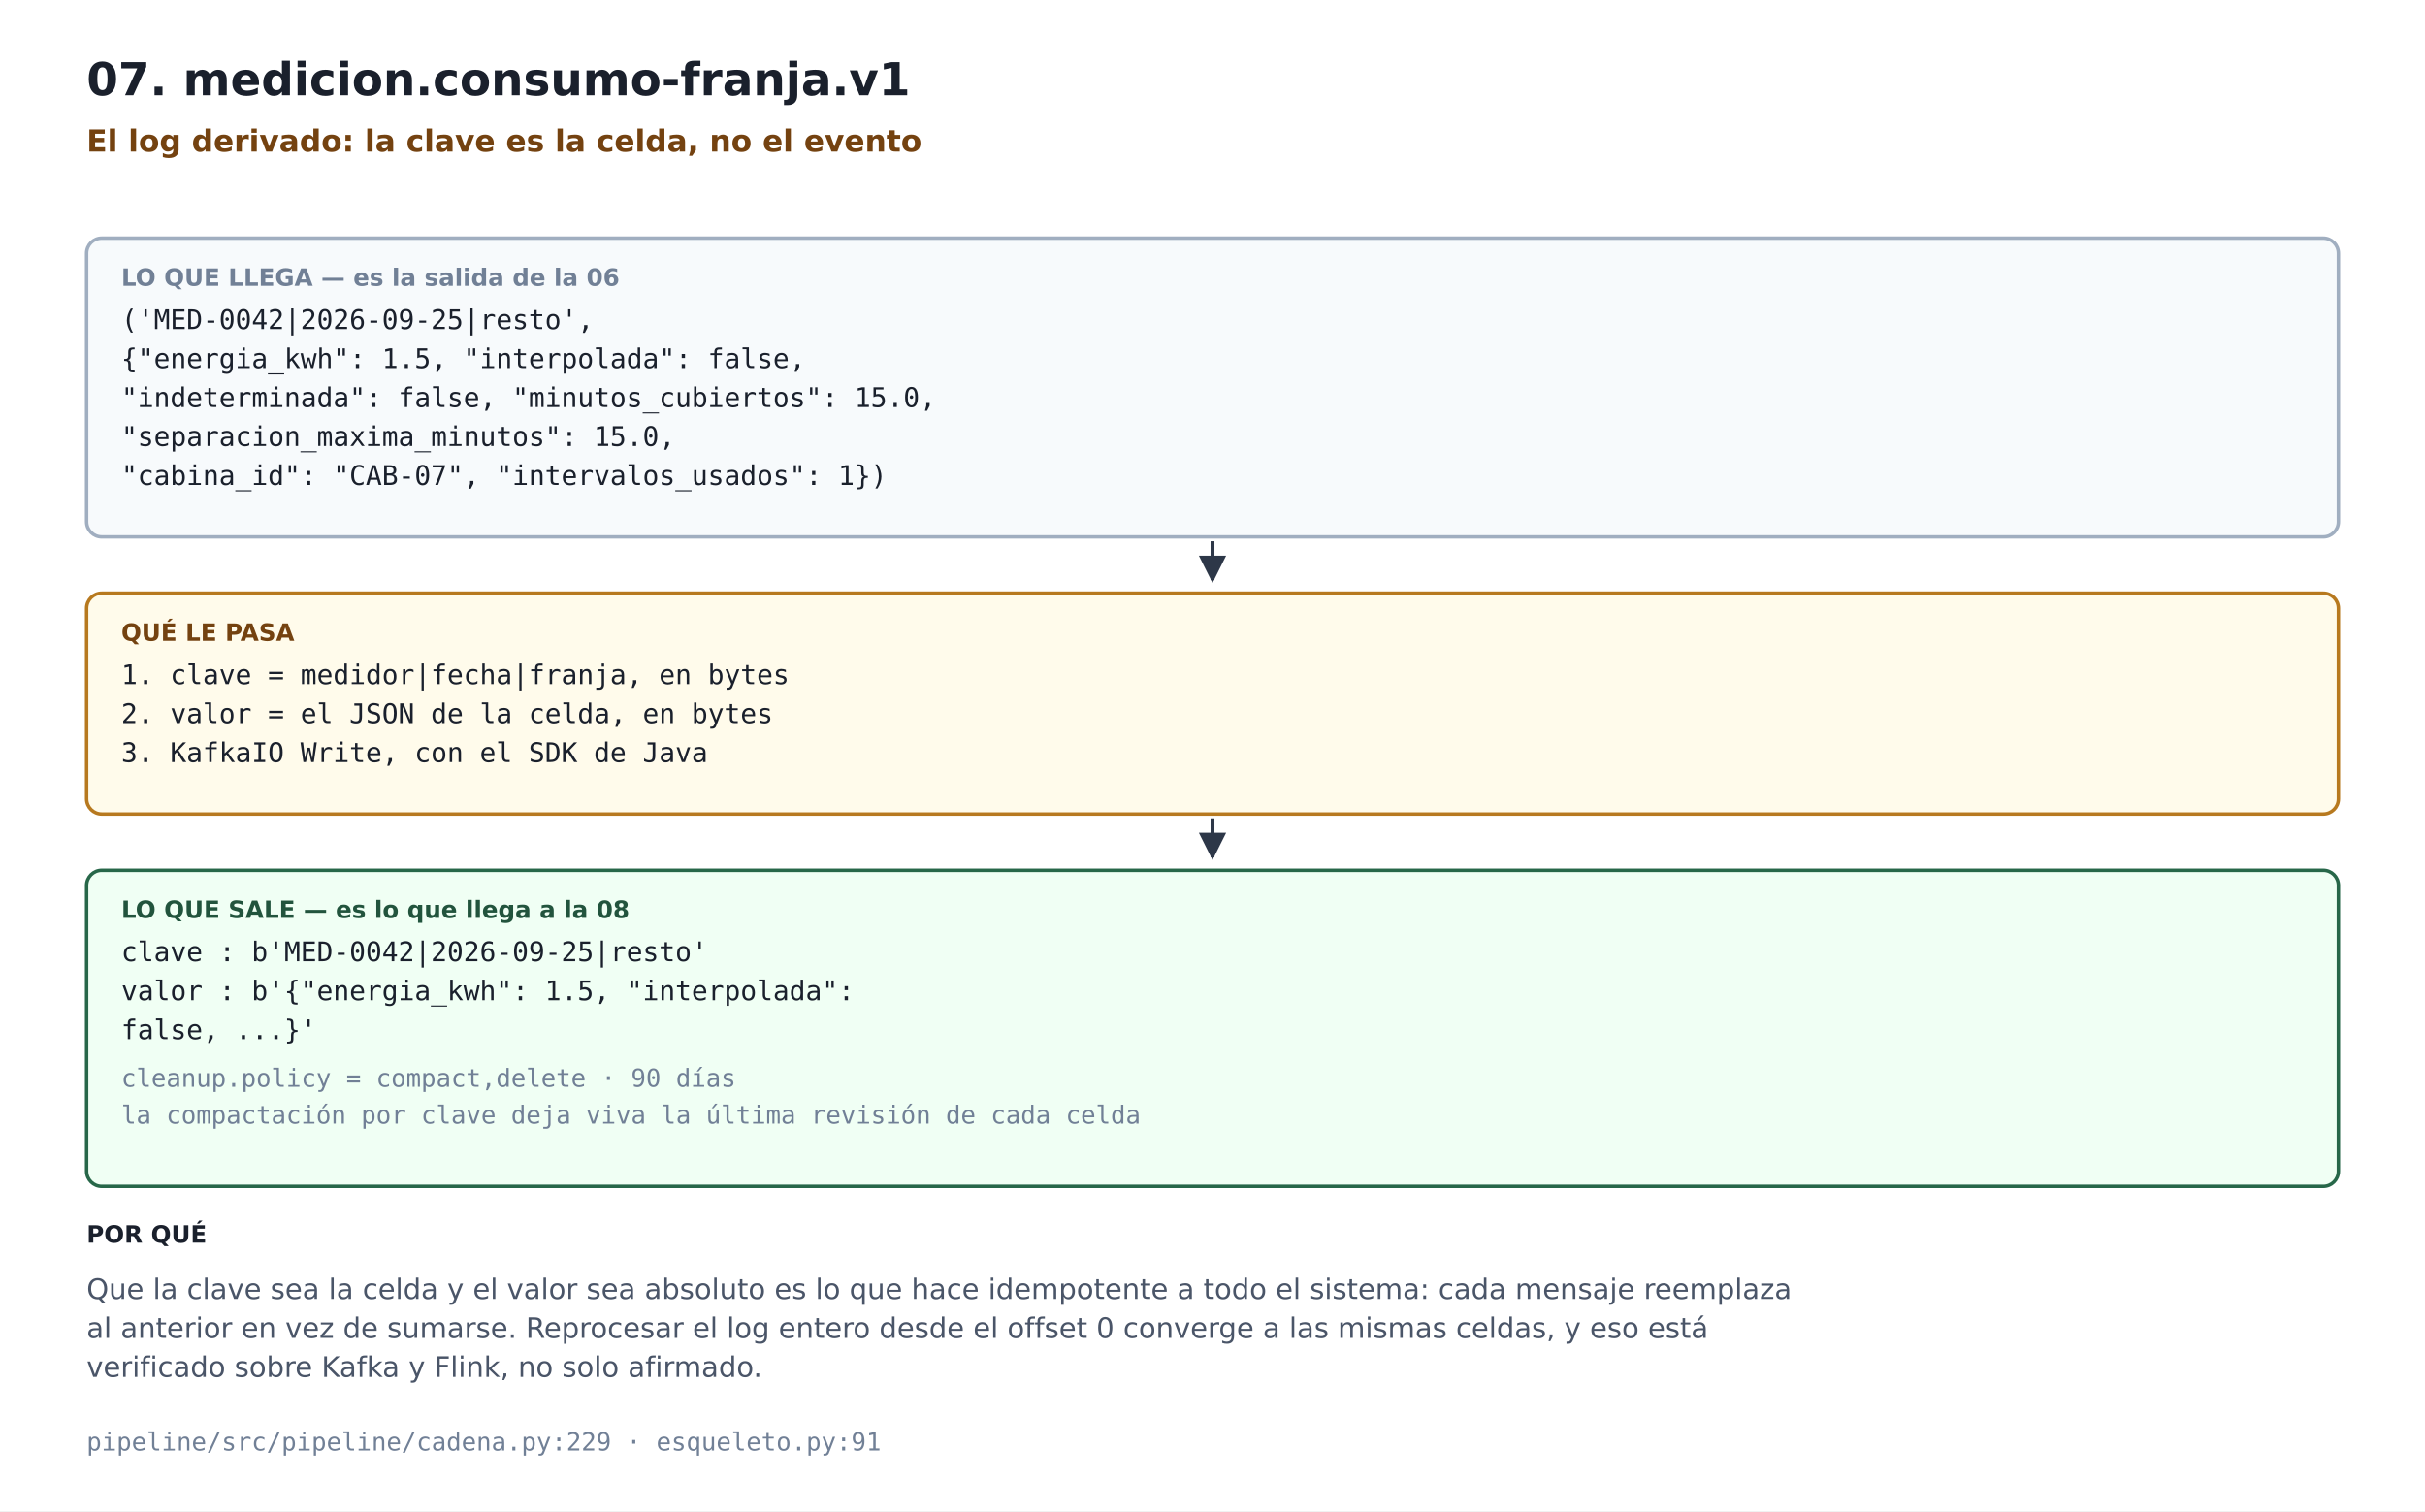
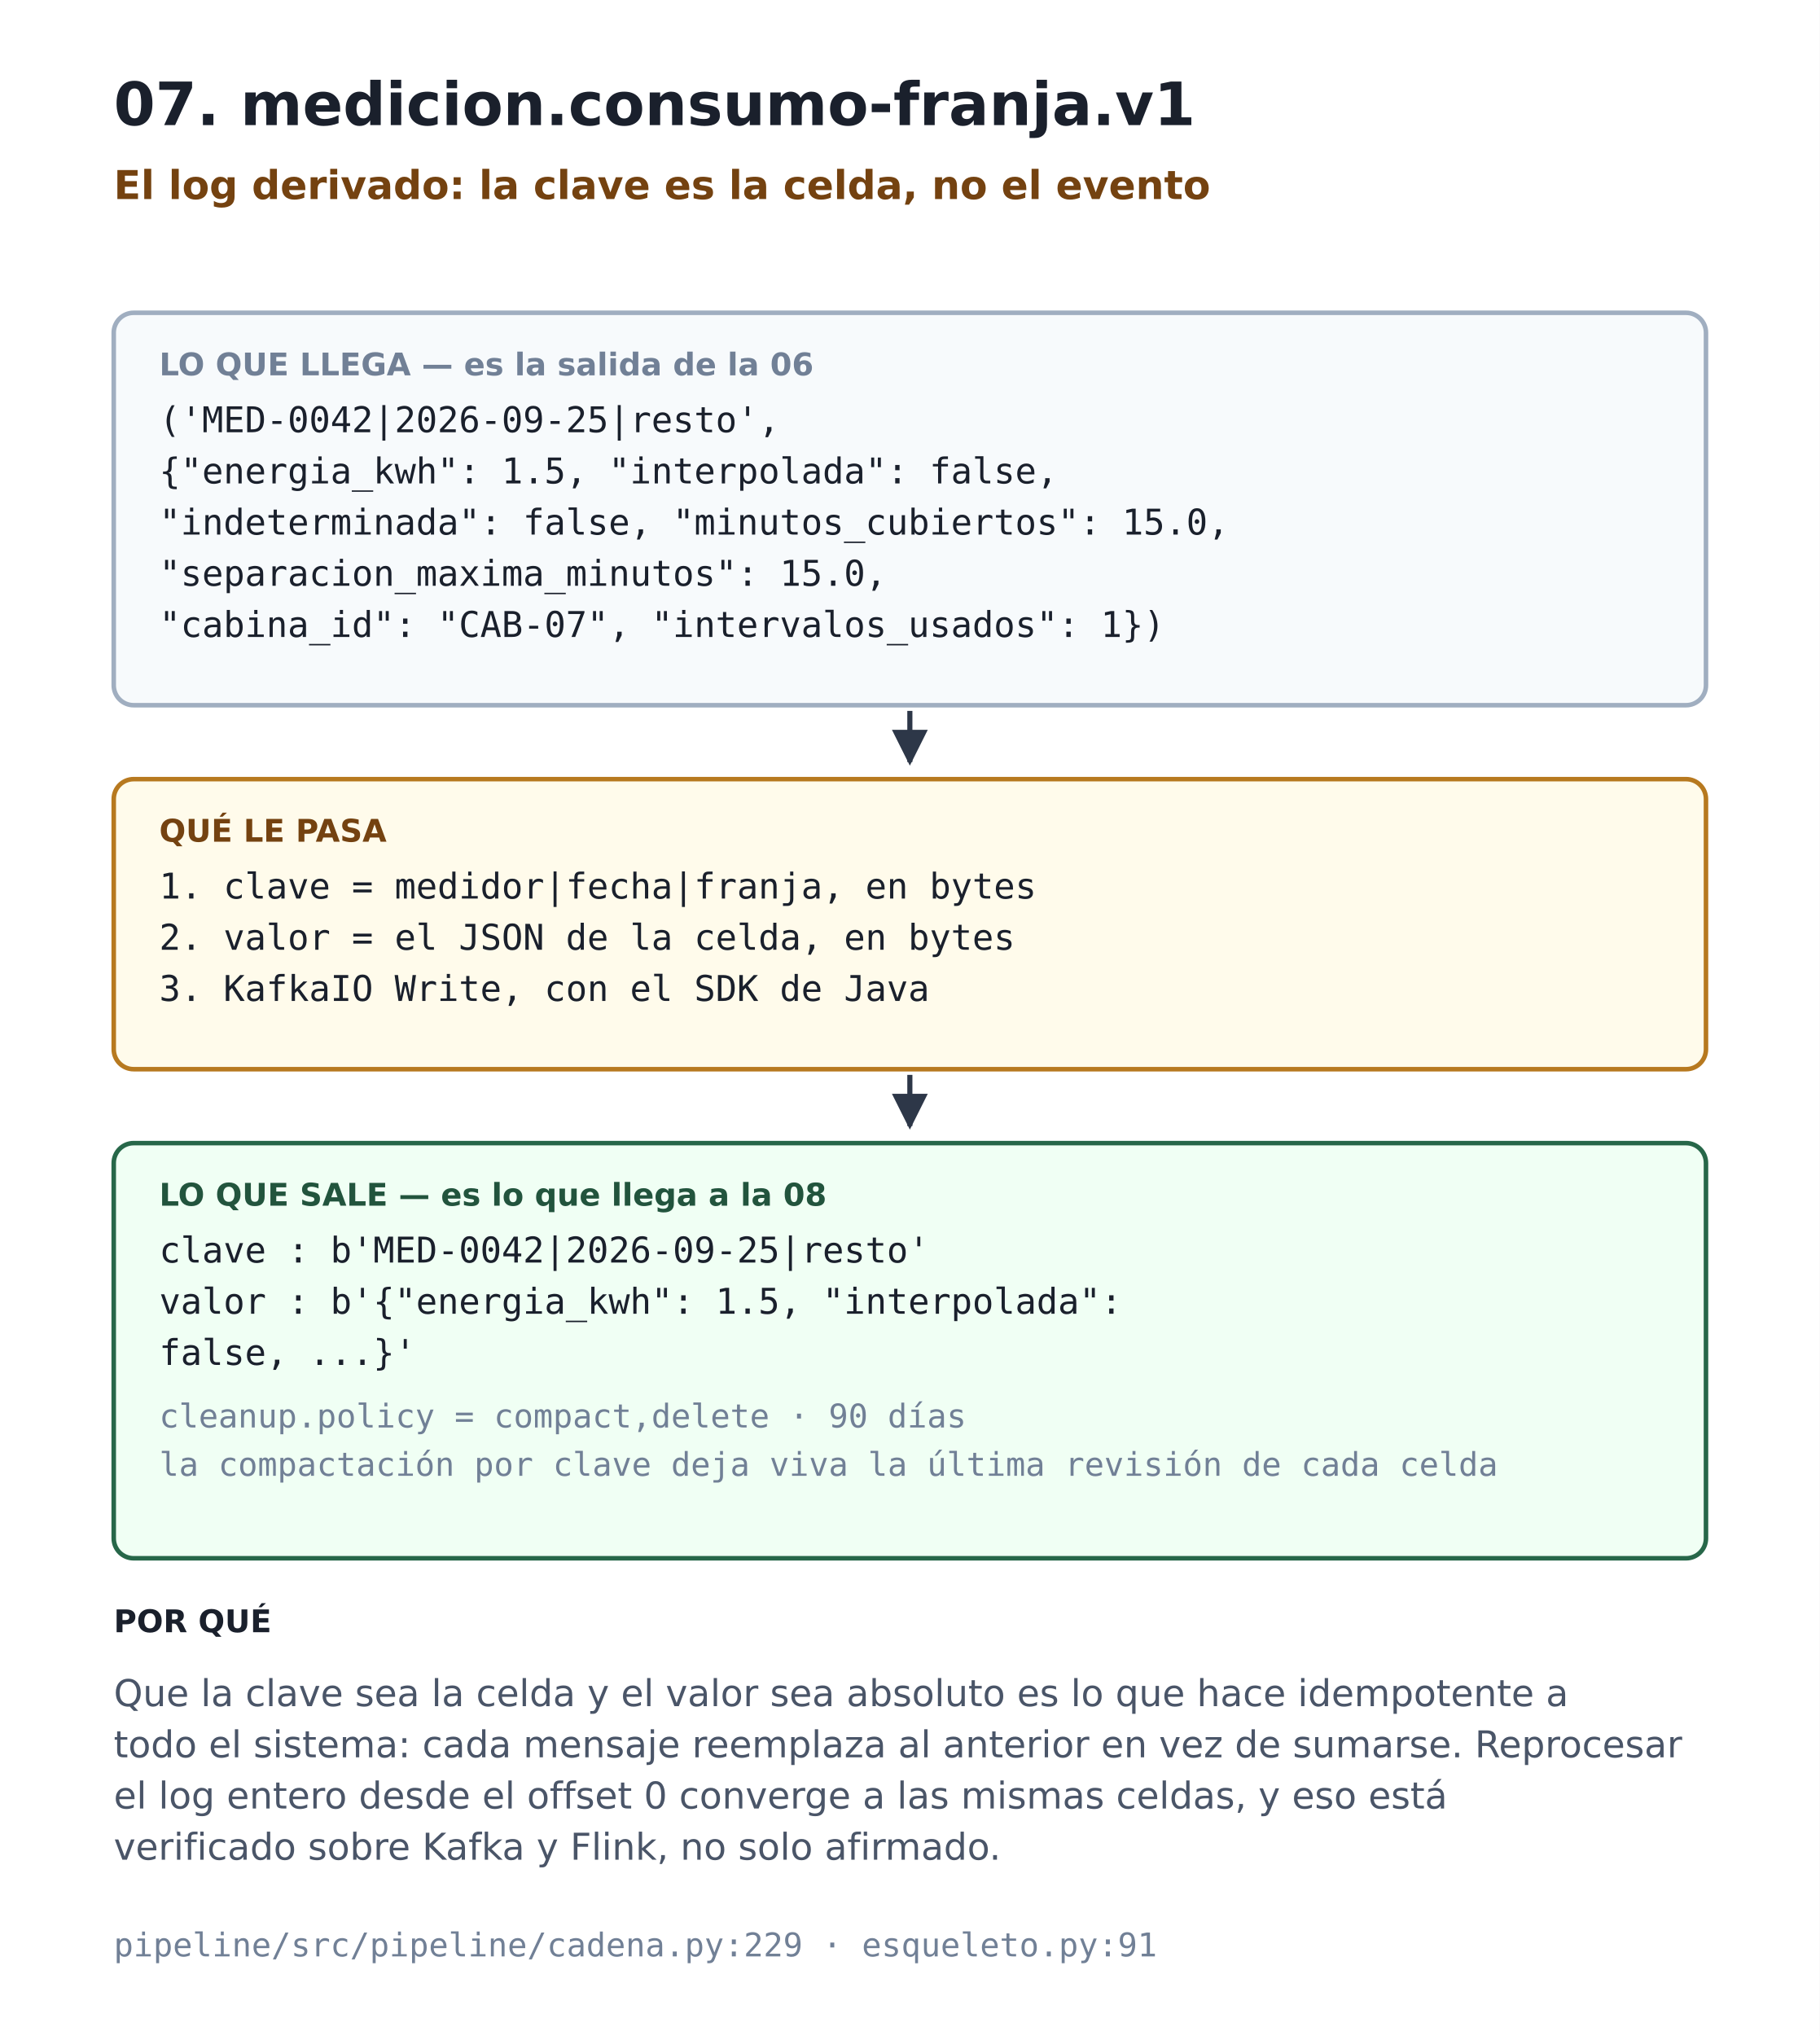
- <svg xmlns="http://www.w3.org/2000/svg" viewBox="0 0 1120 698" width="1120" height="698" font-family="'DejaVu Sans','Helvetica Neue',Arial,sans-serif">
+ <svg xmlns="http://www.w3.org/2000/svg" viewBox="0 0 640 716" width="640" height="716" font-family="'DejaVu Sans','Helvetica Neue',Arial,sans-serif">
  <defs>
    <marker id="fl" viewBox="0 0 10 10" refX="9" refY="5" markerWidth="7" markerHeight="7" orient="auto-start-reverse">
      <path d="M 0 0 L 10 5 L 0 10 z" fill="#2d3748" />
    </marker>
    <marker id="flr" viewBox="0 0 10 10" refX="9" refY="5" markerWidth="7" markerHeight="7" orient="auto-start-reverse">
      <path d="M 0 0 L 10 5 L 0 10 z" fill="#c53030" />
    </marker>
  </defs>
-   <rect width="1120" height="698" fill="#ffffff" />
+   <rect width="640" height="716" fill="#ffffff" />
  <text x="40" y="44" font-family="'DejaVu Sans','Helvetica Neue',Arial,sans-serif" font-size="21" fill="#1a202c" font-weight="600" text-anchor="start">07. medicion.consumo-franja.v1</text>
  <text x="40" y="70" font-family="'DejaVu Sans','Helvetica Neue',Arial,sans-serif" font-size="14" fill="#744210" font-weight="600" text-anchor="start">El log derivado: la clave es la celda, no el evento</text>
-   <rect x="40" y="110" width="1040" height="138" rx="7" fill="#f7fafc" stroke="#a0aec0" stroke-width="1.6" />
+   <rect x="40" y="110" width="560" height="138" rx="7" fill="#f7fafc" stroke="#a0aec0" stroke-width="1.6" />
  <text x="56" y="132" font-family="'DejaVu Sans','Helvetica Neue',Arial,sans-serif" font-size="11" fill="#718096" font-weight="700" text-anchor="start">LO QUE LLEGA — es la salida de la 06</text>
  <text x="56" y="152" font-family="'DejaVu Sans Mono','Menlo',monospace" font-size="12.5" fill="#1a202c" font-weight="normal" text-anchor="start">('MED-0042|2026-09-25|resto',</text>
  <text x="56" y="170" font-family="'DejaVu Sans Mono','Menlo',monospace" font-size="12.5" fill="#1a202c" font-weight="normal" text-anchor="start"> {"energia_kwh": 1.5, "interpolada": false,</text>
  <text x="56" y="188" font-family="'DejaVu Sans Mono','Menlo',monospace" font-size="12.5" fill="#1a202c" font-weight="normal" text-anchor="start">  "indeterminada": false, "minutos_cubiertos": 15.0,</text>
  <text x="56" y="206" font-family="'DejaVu Sans Mono','Menlo',monospace" font-size="12.5" fill="#1a202c" font-weight="normal" text-anchor="start">  "separacion_maxima_minutos": 15.0,</text>
  <text x="56" y="224" font-family="'DejaVu Sans Mono','Menlo',monospace" font-size="12.5" fill="#1a202c" font-weight="normal" text-anchor="start">  "cabina_id": "CAB-07", "intervalos_usados": 1})</text>
-   <line x1="560" y1="250" x2="560" y2="268" stroke="#2d3748" stroke-width="1.8" marker-end="url(#fl)" />
-   <rect x="40" y="274" width="1040" height="102" rx="7" fill="#fffbeb" stroke="#b7791f" stroke-width="1.6" />
+   <line x1="320" y1="250" x2="320" y2="268" stroke="#2d3748" stroke-width="1.8" marker-end="url(#fl)" />
+   <rect x="40" y="274" width="560" height="102" rx="7" fill="#fffbeb" stroke="#b7791f" stroke-width="1.6" />
  <text x="56" y="296" font-family="'DejaVu Sans','Helvetica Neue',Arial,sans-serif" font-size="11" fill="#744210" font-weight="700" text-anchor="start">QUÉ LE PASA</text>
  <text x="56" y="316" font-family="'DejaVu Sans Mono','Menlo',monospace" font-size="12.5" fill="#1a202c" font-weight="normal" text-anchor="start">1. clave  = medidor|fecha|franja, en bytes</text>
  <text x="56" y="334" font-family="'DejaVu Sans Mono','Menlo',monospace" font-size="12.5" fill="#1a202c" font-weight="normal" text-anchor="start">2. valor  = el JSON de la celda, en bytes</text>
  <text x="56" y="352" font-family="'DejaVu Sans Mono','Menlo',monospace" font-size="12.5" fill="#1a202c" font-weight="normal" text-anchor="start">3. KafkaIO Write, con el SDK de Java</text>
-   <line x1="560" y1="378" x2="560" y2="396" stroke="#2d3748" stroke-width="1.8" marker-end="url(#fl)" />
-   <rect x="40" y="402" width="1040" height="146" rx="7" fill="#f0fff4" stroke="#276749" stroke-width="1.6" />
+   <line x1="320" y1="378" x2="320" y2="396" stroke="#2d3748" stroke-width="1.8" marker-end="url(#fl)" />
+   <rect x="40" y="402" width="560" height="146" rx="7" fill="#f0fff4" stroke="#276749" stroke-width="1.6" />
  <text x="56" y="424" font-family="'DejaVu Sans','Helvetica Neue',Arial,sans-serif" font-size="11" fill="#22543d" font-weight="700" text-anchor="start">LO QUE SALE — es lo que llega a la 08</text>
  <text x="56" y="444" font-family="'DejaVu Sans Mono','Menlo',monospace" font-size="12.5" fill="#1a202c" font-weight="normal" text-anchor="start">clave : b'MED-0042|2026-09-25|resto'</text>
  <text x="56" y="462" font-family="'DejaVu Sans Mono','Menlo',monospace" font-size="12.5" fill="#1a202c" font-weight="normal" text-anchor="start">valor : b'{"energia_kwh": 1.5, "interpolada":</text>
  <text x="56" y="480" font-family="'DejaVu Sans Mono','Menlo',monospace" font-size="12.5" fill="#1a202c" font-weight="normal" text-anchor="start">         false, ...}'</text>
  <text x="56" y="502" font-family="'DejaVu Sans Mono','Menlo',monospace" font-size="11.5" fill="#718096" font-weight="normal" text-anchor="start">cleanup.policy = compact,delete · 90 días</text>
  <text x="56" y="519" font-family="'DejaVu Sans Mono','Menlo',monospace" font-size="11.5" fill="#718096" font-weight="normal" text-anchor="start">la compactación por clave deja viva la última revisión de cada celda</text>
  <text x="40" y="574" font-family="'DejaVu Sans','Helvetica Neue',Arial,sans-serif" font-size="11" fill="#1a202c" font-weight="700" text-anchor="start">POR QUÉ</text>
-   <text x="40" y="600" font-family="'DejaVu Sans','Helvetica Neue',Arial,sans-serif" font-size="13" fill="#4a5568" font-weight="normal" text-anchor="start">Que la clave sea la celda y el valor sea absoluto es lo que hace idempotente a todo el sistema: cada mensaje reemplaza</text>
-   <text x="40" y="618" font-family="'DejaVu Sans','Helvetica Neue',Arial,sans-serif" font-size="13" fill="#4a5568" font-weight="normal" text-anchor="start">al anterior en vez de sumarse. Reprocesar el log entero desde el offset 0 converge a las mismas celdas, y eso está</text>
-   <text x="40" y="636" font-family="'DejaVu Sans','Helvetica Neue',Arial,sans-serif" font-size="13" fill="#4a5568" font-weight="normal" text-anchor="start">verificado sobre Kafka y Flink, no solo afirmado.</text>
-   <text x="40" y="670" font-family="'DejaVu Sans Mono','Menlo',monospace" font-size="11.5" fill="#718096" font-weight="normal" text-anchor="start">pipeline/src/pipeline/cadena.py:229 · esqueleto.py:91</text>
+   <text x="40" y="600" font-family="'DejaVu Sans','Helvetica Neue',Arial,sans-serif" font-size="13" fill="#4a5568" font-weight="normal" text-anchor="start">Que la clave sea la celda y el valor sea absoluto es lo que hace idempotente a</text>
+   <text x="40" y="618" font-family="'DejaVu Sans','Helvetica Neue',Arial,sans-serif" font-size="13" fill="#4a5568" font-weight="normal" text-anchor="start">todo el sistema: cada mensaje reemplaza al anterior en vez de sumarse. Reprocesar</text>
+   <text x="40" y="636" font-family="'DejaVu Sans','Helvetica Neue',Arial,sans-serif" font-size="13" fill="#4a5568" font-weight="normal" text-anchor="start">el log entero desde el offset 0 converge a las mismas celdas, y eso está</text>
+   <text x="40" y="654" font-family="'DejaVu Sans','Helvetica Neue',Arial,sans-serif" font-size="13" fill="#4a5568" font-weight="normal" text-anchor="start">verificado sobre Kafka y Flink, no solo afirmado.</text>
+   <text x="40" y="688" font-family="'DejaVu Sans Mono','Menlo',monospace" font-size="11.5" fill="#718096" font-weight="normal" text-anchor="start">pipeline/src/pipeline/cadena.py:229 · esqueleto.py:91</text>
</svg>
